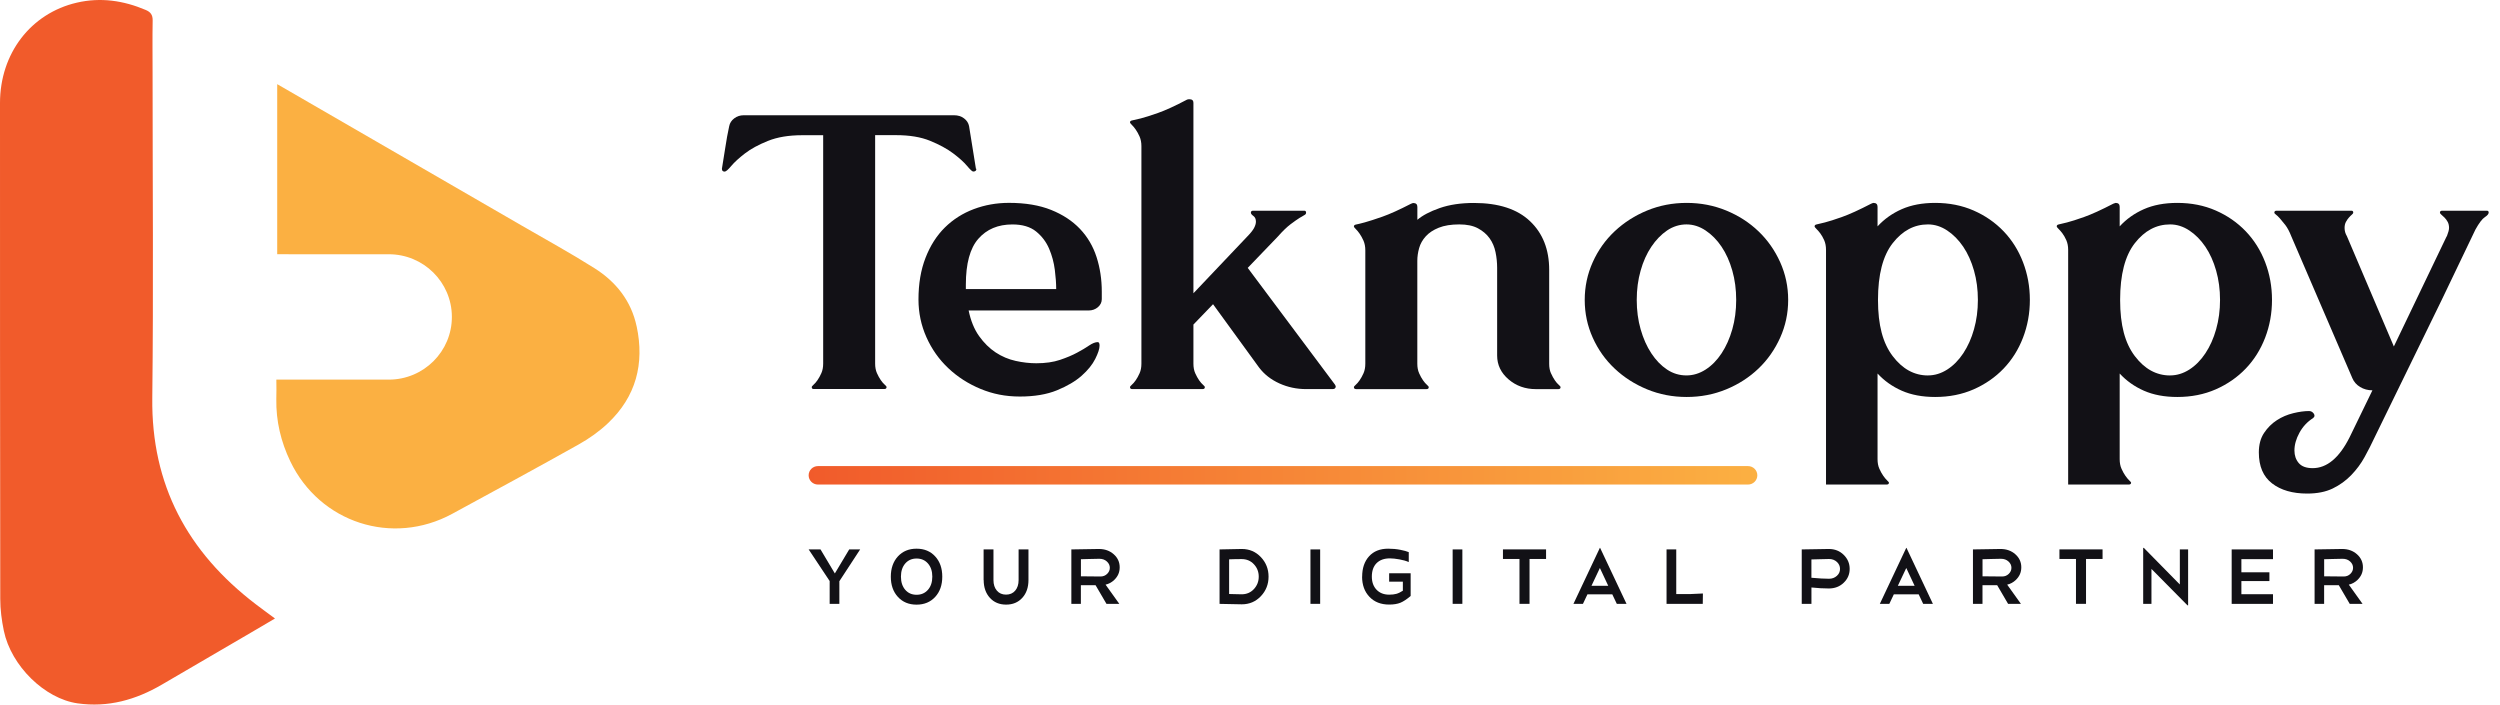
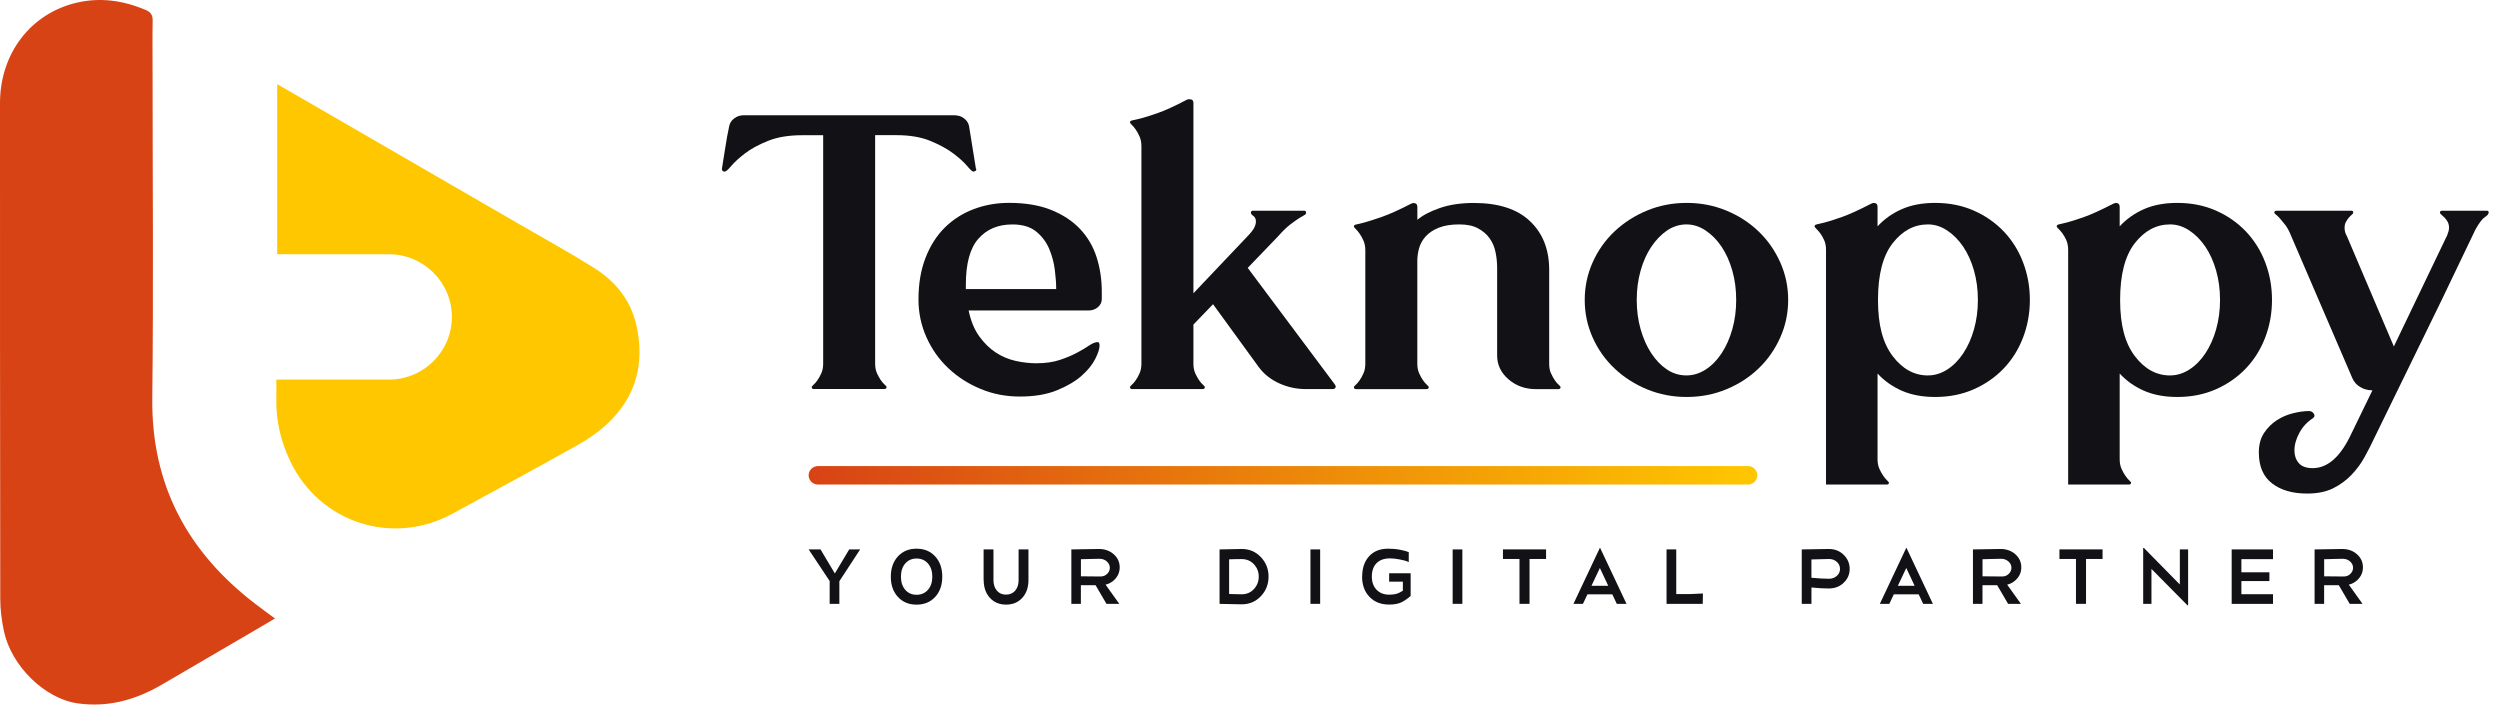
<svg xmlns="http://www.w3.org/2000/svg" width="220" height="62" viewBox="0 0 220 62" fill="none">
-   <path d="M24.198 54.428C23.406 54.894 22.734 55.293 22.058 55.685C19.452 57.206 16.846 58.726 14.242 60.247C11.946 61.589 9.503 62.276 6.821 61.894C3.934 61.482 0.985 58.606 0.339 55.514C0.147 54.593 0.023 53.64 0.023 52.7C0 38.159 0 23.616 0 9.072C0 4.705 2.708 1.174 6.759 0.234C8.853 -0.252 10.863 0.046 12.823 0.876C13.254 1.058 13.44 1.311 13.434 1.794C13.407 3.337 13.427 4.88 13.427 6.423C13.427 15.955 13.512 25.489 13.401 35.021C13.309 42.672 16.503 48.582 22.496 53.163C23.011 53.559 23.54 53.938 24.198 54.428V54.428Z" fill="#F15B2B" />
-   <path d="M56.024 28.722C55.548 26.475 54.207 24.796 52.312 23.6C50.227 22.28 48.058 21.097 45.924 19.858C38.995 15.848 32.063 11.838 25.131 7.831L24.394 7.406V22.371C24.773 22.371 25.066 22.371 25.36 22.371C25.383 22.371 25.402 22.371 25.425 22.374H34.213C37.27 22.374 39.749 24.828 39.765 27.863C39.782 30.92 37.289 33.407 34.213 33.407H24.319C24.319 34.976 24.339 33.685 24.316 35.115C24.283 37.047 24.717 38.866 25.549 40.604C28.139 46.002 34.53 48.077 39.798 45.214C43.52 43.191 47.245 41.175 50.938 39.103C51.852 38.591 52.736 37.965 53.496 37.245C55.972 34.904 56.725 32.009 56.027 28.722H56.024Z" fill="#FBB042" />
+   <path d="M24.198 54.428C23.406 54.894 22.734 55.293 22.058 55.685C19.452 57.206 16.846 58.726 14.242 60.247C11.946 61.589 9.503 62.276 6.821 61.894C3.934 61.482 0.985 58.606 0.339 55.514C0.147 54.593 0.023 53.64 0.023 52.7C0 38.159 0 23.616 0 9.072C0 4.705 2.708 1.174 6.759 0.234C8.853 -0.252 10.863 0.046 12.823 0.876C13.254 1.058 13.44 1.311 13.434 1.794C13.407 3.337 13.427 4.88 13.427 6.423C13.427 15.955 13.512 25.489 13.401 35.021C13.309 42.672 16.503 48.582 22.496 53.163C23.011 53.559 23.54 53.938 24.198 54.428V54.428Z" fill="#D84315" />
+   <path d="M56.024 28.722C55.548 26.475 54.207 24.796 52.312 23.6C50.227 22.28 48.058 21.097 45.924 19.858C38.995 15.848 32.063 11.838 25.131 7.831L24.394 7.406V22.371C24.773 22.371 25.066 22.371 25.36 22.371C25.383 22.371 25.402 22.371 25.425 22.374H34.213C37.27 22.374 39.749 24.828 39.765 27.863C39.782 30.92 37.289 33.407 34.213 33.407H24.319C24.319 34.976 24.339 33.685 24.316 35.115C24.283 37.047 24.717 38.866 25.549 40.604C28.139 46.002 34.53 48.077 39.798 45.214C43.52 43.191 47.245 41.175 50.938 39.103C51.852 38.591 52.736 37.965 53.496 37.245C55.972 34.904 56.725 32.009 56.027 28.722H56.024Z" fill="#FFC700" />
  <path d="M71.16 48.346H72.204L73.46 50.453H73.473L74.732 48.346H75.695L73.864 51.147V53.138H73.01V51.131L71.16 48.346V48.346Z" fill="#121116" />
  <path d="M79.015 52.528C78.598 52.074 78.392 51.481 78.392 50.748C78.392 50.016 78.601 49.419 79.015 48.965C79.433 48.511 79.978 48.284 80.656 48.284C81.335 48.284 81.883 48.511 82.297 48.965C82.715 49.419 82.92 50.012 82.92 50.748C82.92 51.484 82.711 52.077 82.297 52.528C81.883 52.979 81.335 53.209 80.656 53.209C79.978 53.209 79.43 52.982 79.015 52.528ZM79.661 49.588C79.41 49.879 79.283 50.265 79.283 50.745C79.283 51.225 79.41 51.611 79.661 51.902C79.912 52.194 80.245 52.34 80.659 52.34C81.074 52.34 81.403 52.194 81.661 51.902C81.915 51.611 82.043 51.225 82.043 50.745C82.043 50.265 81.915 49.879 81.661 49.588C81.406 49.296 81.074 49.15 80.659 49.15C80.245 49.15 79.916 49.296 79.661 49.588Z" fill="#121116" />
  <path d="M86.557 51.043V48.346H87.425V51.053C87.425 51.435 87.526 51.743 87.725 51.977C87.924 52.21 88.195 52.327 88.531 52.327C88.867 52.327 89.138 52.21 89.337 51.977C89.536 51.743 89.637 51.435 89.637 51.053V48.346H90.505V51.043C90.505 51.688 90.325 52.21 89.963 52.609C89.601 53.008 89.125 53.206 88.537 53.206C87.95 53.206 87.471 53.008 87.109 52.609C86.747 52.21 86.564 51.688 86.564 51.043H86.557Z" fill="#121116" />
  <path d="M94.279 53.138V48.349C94.582 48.349 94.98 48.343 95.476 48.33C95.972 48.317 96.38 48.31 96.703 48.31C97.225 48.31 97.658 48.466 98.007 48.774C98.356 49.082 98.533 49.468 98.533 49.922C98.533 50.375 98.37 50.729 98.047 51.04C97.825 51.251 97.57 51.387 97.29 51.449L98.5 53.141H97.371L96.409 51.497H95.117V53.141H94.276L94.279 53.138ZM95.121 50.716C95.173 50.716 95.417 50.716 95.858 50.722C96.295 50.729 96.624 50.732 96.843 50.732C97.078 50.732 97.273 50.654 97.43 50.499C97.587 50.343 97.665 50.168 97.665 49.967C97.665 49.756 97.58 49.571 97.407 49.413C97.234 49.254 97.016 49.173 96.745 49.173C96.513 49.173 96.216 49.179 95.848 49.192C95.479 49.205 95.238 49.212 95.121 49.212V50.712V50.716Z" fill="#121116" />
  <path d="M107.321 53.138V48.349C107.539 48.349 107.859 48.343 108.28 48.33C108.701 48.317 109.03 48.31 109.275 48.31C109.947 48.31 110.505 48.55 110.958 49.027C111.408 49.503 111.633 50.077 111.633 50.745C111.633 51.413 111.408 51.987 110.958 52.463C110.508 52.94 109.947 53.18 109.275 53.18C109.037 53.18 108.704 53.173 108.28 53.16C107.856 53.147 107.536 53.141 107.321 53.141V53.138ZM108.162 52.272C108.264 52.272 108.436 52.275 108.681 52.285C108.926 52.291 109.118 52.298 109.259 52.298C109.699 52.298 110.061 52.145 110.345 51.837C110.629 51.529 110.769 51.166 110.769 50.745C110.769 50.324 110.629 49.96 110.345 49.656C110.061 49.351 109.699 49.199 109.259 49.199C109.118 49.199 108.926 49.199 108.684 49.205C108.443 49.212 108.267 49.215 108.162 49.221V52.272V52.272Z" fill="#121116" />
  <path d="M115.32 53.138V48.349H116.174V53.138H115.32Z" fill="#121116" />
  <path d="M119.87 50.745C119.87 49.999 120.072 49.403 120.477 48.955C120.881 48.508 121.443 48.284 122.16 48.284C122.535 48.284 122.891 48.317 123.224 48.382C123.556 48.446 123.808 48.518 123.971 48.589V49.461C123.746 49.361 123.468 49.283 123.142 49.224C122.816 49.166 122.542 49.137 122.314 49.137C121.811 49.137 121.423 49.276 121.142 49.555C120.862 49.834 120.722 50.23 120.722 50.742C120.722 51.218 120.859 51.604 121.133 51.893C121.407 52.181 121.779 52.33 122.248 52.33C122.49 52.33 122.699 52.308 122.875 52.259C123.051 52.21 123.243 52.12 123.452 51.983V51.189H122.245V50.45H124.137V52.447C123.788 52.742 123.488 52.94 123.23 53.044C122.973 53.147 122.646 53.202 122.245 53.202C121.521 53.202 120.943 52.975 120.513 52.522C120.079 52.068 119.864 51.474 119.864 50.742L119.87 50.745Z" fill="#121116" />
  <path d="M127.833 53.138V48.349H128.688V53.138H127.833Z" fill="#121116" />
  <path d="M132.26 49.189V48.346H136.054V49.189H134.599V53.138H133.715V49.189H132.26V49.189Z" fill="#121116" />
  <path d="M138.464 53.138L140.787 48.213H140.81L143.133 53.138H142.278L141.883 52.304H139.694L139.3 53.138H138.464V53.138ZM140.053 51.549H141.524L140.79 49.983L140.05 51.549H140.053Z" fill="#121116" />
  <path d="M146.656 53.138V48.349H147.51V52.275H148.796L149.856 52.227L149.843 53.138H146.656Z" fill="#121116" />
  <path d="M158.553 53.138V48.349C158.836 48.349 159.234 48.343 159.747 48.33C160.259 48.317 160.657 48.31 160.934 48.31C161.459 48.31 161.896 48.482 162.245 48.826C162.594 49.169 162.771 49.581 162.771 50.064C162.771 50.547 162.594 50.949 162.245 51.283C161.896 51.62 161.459 51.786 160.934 51.786C160.477 51.786 159.968 51.757 159.407 51.698V53.138H158.553V53.138ZM159.401 50.842C160.047 50.901 160.565 50.93 160.954 50.93C161.224 50.93 161.453 50.846 161.642 50.677C161.831 50.508 161.922 50.304 161.922 50.064C161.922 49.824 161.831 49.623 161.648 49.451C161.466 49.28 161.234 49.192 160.954 49.192C160.748 49.192 160.467 49.199 160.118 49.212C159.766 49.224 159.528 49.231 159.404 49.231V50.842H159.401Z" fill="#121116" />
  <path d="M165.426 53.138L167.749 48.213H167.771L170.094 53.138H169.239L168.845 52.304H166.656L166.261 53.138H165.426V53.138ZM167.015 51.549H168.486L167.752 49.983L167.011 51.549H167.015Z" fill="#121116" />
  <path d="M173.62 53.138V48.349C173.924 48.349 174.322 48.343 174.818 48.33C175.313 48.317 175.721 48.31 176.044 48.31C176.566 48.31 177 48.466 177.349 48.774C177.698 49.082 177.874 49.468 177.874 49.922C177.874 50.375 177.711 50.729 177.388 51.04C177.166 51.251 176.912 51.387 176.631 51.449L177.842 53.141H176.713L175.751 51.497H174.459V53.141H173.617L173.62 53.138ZM174.462 50.716C174.514 50.716 174.759 50.716 175.199 50.722C175.636 50.729 175.966 50.732 176.184 50.732C176.419 50.732 176.615 50.654 176.772 50.499C176.928 50.343 177.006 50.168 177.006 49.967C177.006 49.756 176.922 49.571 176.749 49.413C176.576 49.254 176.357 49.173 176.087 49.173C175.855 49.173 175.558 49.179 175.189 49.192C174.821 49.205 174.579 49.212 174.462 49.212V50.712V50.716Z" fill="#121116" />
  <path d="M181.231 49.189V48.346H185.025V49.189H183.57V53.138H182.686V49.189H181.231V49.189Z" fill="#121116" />
  <path d="M188.6 53.138V48.213H188.656L191.813 51.422H191.826V48.346H192.554V53.27H192.498L189.341 50.077H189.328V53.138H188.6Z" fill="#121116" />
  <path d="M196.387 53.138V48.349H200.024V49.205H197.242V50.362H199.708V51.134H197.242V52.291H200.024V53.141H196.387V53.138Z" fill="#121116" />
  <path d="M203.684 53.138V48.349C203.988 48.349 204.386 48.343 204.881 48.33C205.377 48.317 205.785 48.31 206.108 48.31C206.63 48.31 207.064 48.466 207.413 48.774C207.762 49.082 207.938 49.468 207.938 49.922C207.938 50.375 207.775 50.729 207.452 51.04C207.23 51.251 206.976 51.387 206.695 51.449L207.905 53.141H206.777L205.814 51.497H204.523V53.141H203.681L203.684 53.138ZM204.526 50.716C204.578 50.716 204.823 50.716 205.263 50.722C205.7 50.729 206.03 50.732 206.248 50.732C206.483 50.732 206.679 50.654 206.835 50.499C206.992 50.343 207.07 50.168 207.07 49.967C207.07 49.756 206.986 49.571 206.813 49.413C206.64 49.254 206.421 49.173 206.15 49.173C205.919 49.173 205.622 49.179 205.253 49.192C204.885 49.205 204.643 49.212 204.526 49.212V50.712V50.716Z" fill="#121116" />
  <path d="M63.527 14.859C63.634 14.24 63.732 13.614 63.827 12.982C63.922 12.35 64.032 11.724 64.169 11.105C64.222 10.829 64.372 10.599 64.61 10.418C64.851 10.233 65.132 10.142 65.451 10.142H83.954C84.3 10.142 84.597 10.233 84.838 10.418C85.08 10.602 85.226 10.829 85.279 11.105L85.882 14.856H85.921C85.921 15.018 85.827 15.096 85.641 15.096C85.559 15.096 85.38 14.931 85.099 14.597C84.819 14.263 84.411 13.896 83.876 13.494C83.341 13.092 82.666 12.726 81.85 12.392C81.035 12.058 80.036 11.893 78.859 11.893H77.012V31.997C77.012 32.317 77.065 32.599 77.172 32.839C77.28 33.079 77.394 33.287 77.515 33.459C77.635 33.63 77.75 33.763 77.857 33.854C77.965 33.945 78.017 34.016 78.017 34.062C78.017 34.178 77.949 34.233 77.815 34.233H71.594C71.486 34.233 71.434 34.175 71.434 34.062C71.434 34.016 71.486 33.948 71.594 33.854C71.702 33.763 71.816 33.63 71.936 33.459C72.057 33.287 72.171 33.079 72.279 32.839C72.387 32.599 72.439 32.317 72.439 31.997V11.899H70.593C69.415 11.899 68.41 12.065 67.582 12.399C66.753 12.732 66.078 13.099 65.556 13.501C65.034 13.903 64.633 14.269 64.352 14.603C64.072 14.937 63.876 15.102 63.771 15.102C63.611 15.102 63.53 15.021 63.53 14.863L63.527 14.859Z" fill="#121116" />
  <path d="M96.957 26.323C96.957 26.599 96.843 26.835 96.618 27.03C96.389 27.224 96.119 27.322 95.799 27.322H85.24C85.425 28.223 85.732 28.975 86.159 29.575C86.587 30.174 87.073 30.654 87.618 31.014C88.166 31.374 88.749 31.62 89.379 31.76C90.005 31.899 90.612 31.967 91.199 31.967C91.999 31.967 92.693 31.867 93.281 31.669C93.868 31.471 94.367 31.261 94.781 31.037C95.195 30.816 95.548 30.606 95.841 30.405C96.135 30.207 96.389 30.106 96.602 30.106C96.709 30.106 96.761 30.21 96.761 30.418C96.761 30.693 96.634 31.082 96.38 31.588C96.125 32.094 95.724 32.587 95.179 33.07C94.631 33.553 93.913 33.977 93.016 34.344C92.123 34.71 91.033 34.895 89.754 34.895C88.475 34.895 87.373 34.671 86.29 34.224C85.21 33.776 84.261 33.167 83.449 32.398C82.633 31.63 81.994 30.722 81.527 29.678C81.061 28.634 80.826 27.526 80.826 26.355C80.826 24.977 81.031 23.755 81.446 22.689C81.86 21.622 82.427 20.734 83.148 20.02C83.869 19.311 84.718 18.769 85.69 18.403C86.665 18.036 87.699 17.852 88.792 17.852C90.234 17.852 91.467 18.059 92.495 18.471C93.522 18.883 94.37 19.44 95.036 20.14C95.701 20.841 96.19 21.668 96.497 22.621C96.804 23.574 96.957 24.588 96.957 25.668V26.323V26.323ZM92.945 25.428C92.945 24.945 92.906 24.384 92.824 23.742C92.742 23.1 92.576 22.481 92.322 21.885C92.067 21.288 91.685 20.782 91.177 20.371C90.668 19.959 89.973 19.751 89.089 19.751C87.83 19.751 86.835 20.17 86.097 21.009C85.36 21.846 84.995 23.194 84.995 25.055V25.435H92.941L92.945 25.428Z" fill="#121116" />
  <path d="M117.544 34C117.544 34.162 117.45 34.24 117.264 34.24H114.935C114.106 34.24 113.323 34.075 112.586 33.741C111.849 33.407 111.255 32.943 110.802 32.347L106.747 26.77L105.021 28.56V32.003C105.021 32.324 105.073 32.606 105.181 32.846C105.289 33.086 105.403 33.293 105.523 33.465C105.644 33.637 105.758 33.77 105.866 33.861C105.974 33.951 106.026 34.023 106.026 34.068C106.026 34.185 105.957 34.24 105.824 34.24H99.642C99.508 34.24 99.44 34.182 99.44 34.068C99.44 34.023 99.492 33.955 99.599 33.861C99.707 33.77 99.821 33.637 99.942 33.465C100.063 33.293 100.177 33.086 100.284 32.846C100.392 32.606 100.444 32.324 100.444 32.003V12.862C100.444 12.541 100.389 12.259 100.284 12.019C100.177 11.779 100.063 11.572 99.942 11.4C99.821 11.228 99.707 11.089 99.599 10.988C99.492 10.885 99.44 10.81 99.44 10.765C99.44 10.674 99.505 10.616 99.642 10.593C99.776 10.57 100.024 10.512 100.386 10.421C100.748 10.33 101.253 10.168 101.909 9.938C102.565 9.708 103.413 9.319 104.457 8.768C104.509 8.745 104.577 8.732 104.659 8.732C104.9 8.732 105.021 8.836 105.021 9.043V25.808L109.758 20.815C110.051 20.517 110.254 20.264 110.361 20.056C110.469 19.849 110.521 19.667 110.521 19.505C110.521 19.275 110.446 19.11 110.299 19.006C110.152 18.902 110.077 18.805 110.077 18.714C110.077 18.601 110.143 18.542 110.28 18.542H114.775C114.883 18.542 114.935 18.601 114.935 18.714C114.935 18.805 114.889 18.876 114.794 18.922C114.7 18.967 114.553 19.054 114.354 19.181C114.152 19.307 113.891 19.492 113.571 19.732C113.251 19.972 112.876 20.335 112.449 20.818L109.8 23.574L117.466 33.831C117.518 33.922 117.548 33.981 117.548 34.003L117.544 34Z" fill="#121116" />
  <path d="M136.488 32.849C136.595 33.089 136.709 33.297 136.827 33.468C136.944 33.64 137.062 33.773 137.169 33.864C137.277 33.955 137.329 34.026 137.329 34.071C137.329 34.188 137.261 34.243 137.127 34.243H135.16C134.224 34.243 133.421 33.958 132.752 33.384C132.084 32.81 131.748 32.11 131.748 31.283V23.57C131.748 23.11 131.702 22.653 131.607 22.193C131.513 21.732 131.34 21.327 131.085 20.97C130.831 20.614 130.489 20.322 130.061 20.092C129.634 19.862 129.083 19.748 128.417 19.748C127.696 19.748 127.093 19.845 126.61 20.04C126.127 20.235 125.745 20.487 125.465 20.799C125.184 21.11 124.989 21.453 124.884 21.833C124.777 22.212 124.724 22.585 124.724 22.951V32.006C124.724 32.327 124.777 32.609 124.884 32.849C124.992 33.089 125.106 33.297 125.227 33.468C125.347 33.64 125.462 33.773 125.569 33.864C125.677 33.955 125.729 34.026 125.729 34.071C125.729 34.188 125.661 34.243 125.527 34.243H119.345C119.211 34.243 119.143 34.185 119.143 34.071C119.143 34.026 119.195 33.958 119.303 33.864C119.41 33.773 119.524 33.64 119.645 33.468C119.766 33.297 119.88 33.089 119.988 32.849C120.095 32.609 120.148 32.327 120.148 32.006V22.024C120.148 21.703 120.092 21.421 119.988 21.181C119.88 20.941 119.766 20.734 119.645 20.562C119.524 20.39 119.41 20.251 119.303 20.15C119.195 20.046 119.143 19.972 119.143 19.927C119.143 19.836 119.208 19.777 119.345 19.755C119.479 19.732 119.733 19.667 120.108 19.567C120.484 19.463 120.999 19.297 121.655 19.067C122.31 18.837 123.145 18.458 124.163 17.933C124.271 17.887 124.336 17.865 124.365 17.865C124.607 17.865 124.728 17.981 124.728 18.208V19.343C125.181 18.954 125.837 18.61 126.695 18.309C127.549 18.011 128.554 17.861 129.706 17.861C131.872 17.861 133.519 18.396 134.641 19.463C135.767 20.529 136.328 21.959 136.328 23.749V32.013C136.328 32.334 136.38 32.616 136.488 32.856V32.849Z" fill="#121116" />
  <path d="M148.427 17.855C149.66 17.855 150.818 18.079 151.908 18.526C152.994 18.973 153.94 19.583 154.742 20.351C155.548 21.12 156.184 22.027 156.654 23.071C157.124 24.115 157.359 25.224 157.359 26.394C157.359 27.565 157.124 28.673 156.654 29.717C156.184 30.761 155.548 31.669 154.742 32.437C153.937 33.206 152.994 33.815 151.908 34.263C150.821 34.71 149.663 34.934 148.427 34.934C147.191 34.934 146.033 34.71 144.946 34.263C143.86 33.815 142.907 33.206 142.092 32.437C141.273 31.669 140.63 30.761 140.161 29.717C139.691 28.673 139.456 27.565 139.456 26.394C139.456 25.224 139.691 24.118 140.161 23.071C140.63 22.027 141.273 21.12 142.092 20.351C142.911 19.583 143.86 18.973 144.946 18.526C146.033 18.079 147.191 17.855 148.427 17.855V17.855ZM148.407 33.037C148.995 33.037 149.559 32.865 150.094 32.522C150.629 32.178 151.099 31.701 151.5 31.092C151.901 30.482 152.214 29.779 152.443 28.975C152.671 28.171 152.785 27.312 152.785 26.394C152.785 25.477 152.671 24.614 152.443 23.814C152.214 23.01 151.901 22.309 151.5 21.713C151.099 21.116 150.629 20.64 150.094 20.283C149.559 19.927 148.998 19.748 148.407 19.748C147.817 19.748 147.223 19.927 146.701 20.283C146.179 20.64 145.719 21.116 145.318 21.713C144.917 22.309 144.6 23.01 144.375 23.814C144.147 24.618 144.033 25.477 144.033 26.394C144.033 27.312 144.147 28.174 144.375 28.975C144.604 29.779 144.917 30.486 145.318 31.092C145.719 31.701 146.179 32.175 146.701 32.522C147.223 32.869 147.791 33.037 148.407 33.037Z" fill="#121116" />
  <path d="M170.296 17.855C171.529 17.855 172.658 18.079 173.679 18.526C174.7 18.973 175.578 19.583 176.315 20.351C177.052 21.12 177.623 22.027 178.024 23.071C178.426 24.115 178.628 25.224 178.628 26.394C178.628 27.565 178.426 28.673 178.024 29.717C177.623 30.761 177.052 31.669 176.315 32.437C175.578 33.206 174.697 33.815 173.679 34.263C172.658 34.71 171.533 34.934 170.296 34.934C169.168 34.934 168.189 34.749 167.357 34.383C166.525 34.016 165.814 33.511 165.224 32.869V40.406C165.224 40.727 165.276 41.009 165.384 41.249C165.491 41.489 165.605 41.697 165.726 41.868C165.847 42.04 165.961 42.18 166.069 42.28C166.176 42.384 166.228 42.445 166.228 42.468C166.228 42.582 166.16 42.64 166.026 42.64H160.689V21.985C160.689 21.664 160.634 21.382 160.53 21.142C160.422 20.902 160.308 20.701 160.187 20.539C160.066 20.38 159.952 20.247 159.844 20.144C159.737 20.04 159.685 19.965 159.685 19.92C159.685 19.829 159.743 19.771 159.864 19.748C159.985 19.726 160.226 19.667 160.585 19.576C160.944 19.486 161.449 19.323 162.099 19.093C162.748 18.863 163.602 18.474 164.666 17.923C164.77 17.878 164.839 17.855 164.865 17.855C165.103 17.855 165.224 17.972 165.224 18.198V19.92C165.814 19.278 166.525 18.772 167.357 18.406C168.189 18.04 169.168 17.855 170.296 17.855V17.855ZM169.66 33.037C170.251 33.037 170.815 32.865 171.353 32.522C171.892 32.178 172.361 31.701 172.766 31.092C173.17 30.482 173.487 29.779 173.712 28.975C173.94 28.171 174.054 27.312 174.054 26.394C174.054 25.477 173.94 24.614 173.712 23.814C173.483 23.01 173.167 22.309 172.766 21.713C172.361 21.116 171.892 20.64 171.353 20.283C170.815 19.927 170.251 19.748 169.66 19.748C168.45 19.748 167.416 20.299 166.555 21.402C165.693 22.504 165.263 24.167 165.263 26.394C165.263 28.622 165.693 30.197 166.555 31.335C167.416 32.47 168.45 33.04 169.66 33.04V33.037Z" fill="#121116" />
  <path d="M191.605 17.855C192.838 17.855 193.966 18.079 194.987 18.526C196.008 18.973 196.886 19.583 197.623 20.351C198.36 21.12 198.931 22.027 199.333 23.071C199.734 24.115 199.936 25.224 199.936 26.394C199.936 27.565 199.734 28.673 199.333 29.717C198.931 30.761 198.36 31.669 197.623 32.437C196.886 33.206 196.005 33.815 194.987 34.263C193.966 34.71 192.841 34.934 191.605 34.934C190.476 34.934 189.497 34.749 188.665 34.383C187.834 34.016 187.122 33.511 186.532 32.869V40.406C186.532 40.727 186.584 41.009 186.692 41.249C186.799 41.489 186.914 41.697 187.034 41.868C187.155 42.04 187.269 42.18 187.377 42.28C187.485 42.384 187.537 42.445 187.537 42.468C187.537 42.582 187.468 42.64 187.334 42.64H181.998V21.985C181.998 21.664 181.942 21.382 181.838 21.142C181.73 20.902 181.616 20.701 181.495 20.539C181.375 20.38 181.26 20.247 181.153 20.144C181.045 20.04 180.993 19.965 180.993 19.92C180.993 19.829 181.052 19.771 181.172 19.748C181.293 19.726 181.534 19.667 181.893 19.576C182.252 19.486 182.758 19.323 183.407 19.093C184.056 18.863 184.911 18.474 185.974 17.923C186.079 17.878 186.147 17.855 186.173 17.855C186.411 17.855 186.532 17.972 186.532 18.198V19.92C187.122 19.278 187.834 18.772 188.665 18.406C189.497 18.04 190.476 17.855 191.605 17.855V17.855ZM190.968 33.037C191.559 33.037 192.123 32.865 192.661 32.522C193.2 32.178 193.669 31.701 194.074 31.092C194.479 30.482 194.795 29.779 195.02 28.975C195.248 28.171 195.363 27.312 195.363 26.394C195.363 25.477 195.248 24.614 195.02 23.814C194.792 23.01 194.475 22.309 194.074 21.713C193.669 21.116 193.2 20.64 192.661 20.283C192.123 19.927 191.559 19.748 190.968 19.748C189.758 19.748 188.724 20.299 187.863 21.402C187.002 22.504 186.571 24.167 186.571 26.394C186.571 28.622 187.002 30.197 187.863 31.335C188.724 32.47 189.758 33.04 190.968 33.04V33.037Z" fill="#121116" />
  <path d="M219 18.717C219 18.834 218.886 18.964 218.661 19.113C218.432 19.262 218.158 19.625 217.839 20.199L214.87 26.394L208.972 38.477C208.705 39.051 208.411 39.631 208.088 40.215C207.768 40.802 207.37 41.333 206.904 41.816C206.434 42.3 205.893 42.689 205.279 42.987C204.663 43.285 203.916 43.434 203.032 43.434C201.747 43.434 200.716 43.136 199.943 42.539C199.166 41.943 198.778 41.035 198.778 39.819C198.778 39.132 198.931 38.558 199.238 38.098C199.545 37.638 199.92 37.265 200.363 36.979C200.804 36.691 201.287 36.487 201.809 36.36C202.33 36.234 202.79 36.172 203.192 36.172C203.325 36.172 203.44 36.218 203.534 36.308C203.629 36.399 203.674 36.493 203.674 36.584C203.674 36.652 203.635 36.72 203.554 36.791C203.045 37.112 202.644 37.544 202.35 38.082C202.056 38.62 201.91 39.142 201.91 39.648C201.91 40.082 202.037 40.452 202.291 40.75C202.546 41.048 202.954 41.197 203.515 41.197C204.771 41.197 205.857 40.289 206.767 38.477L208.773 34.347C208.372 34.347 208.01 34.25 207.69 34.055C207.37 33.861 207.142 33.601 207.008 33.28L201.629 20.782C201.469 20.371 201.293 20.043 201.107 19.8C200.918 19.56 200.758 19.366 200.624 19.213C200.491 19.064 200.376 18.954 200.282 18.886C200.187 18.818 200.142 18.759 200.142 18.714C200.142 18.601 200.207 18.542 200.344 18.542H206.927C207.034 18.542 207.087 18.601 207.087 18.714C207.087 18.759 207.048 18.818 206.966 18.886C206.884 18.954 206.8 19.041 206.705 19.145C206.61 19.249 206.526 19.375 206.444 19.524C206.362 19.674 206.323 19.852 206.323 20.059C206.323 20.312 206.389 20.552 206.526 20.782L210.659 30.489L215.314 20.782V20.818C215.448 20.474 215.516 20.221 215.516 20.059C215.516 19.852 215.477 19.677 215.395 19.524C215.314 19.375 215.222 19.249 215.115 19.145C215.007 19.041 214.913 18.957 214.834 18.886C214.753 18.818 214.714 18.759 214.714 18.714C214.714 18.601 214.779 18.542 214.913 18.542H218.847C218.954 18.542 219.006 18.601 219.006 18.714L219 18.717Z" fill="#121116" />
  <path d="M153.826 41.016H71.979C71.527 41.016 71.16 41.379 71.16 41.828C71.16 42.276 71.527 42.64 71.979 42.64H153.826C154.278 42.64 154.645 42.276 154.645 41.828C154.645 41.379 154.278 41.016 153.826 41.016Z" fill="url(#paint0_linear_501_37)" />
  <defs>
    <linearGradient id="paint0_linear_501_37" x1="71.16" y1="41.829" x2="154.645" y2="41.829" gradientUnits="userSpaceOnUse">
-       <stop stop-color="#F15B2B" />
-       <stop offset="1" stop-color="#FBB042" />
+       <stop stop-color="#D84315" />
+       <stop offset="1" stop-color="#FFC700" />
    </linearGradient>
  </defs>
</svg>
